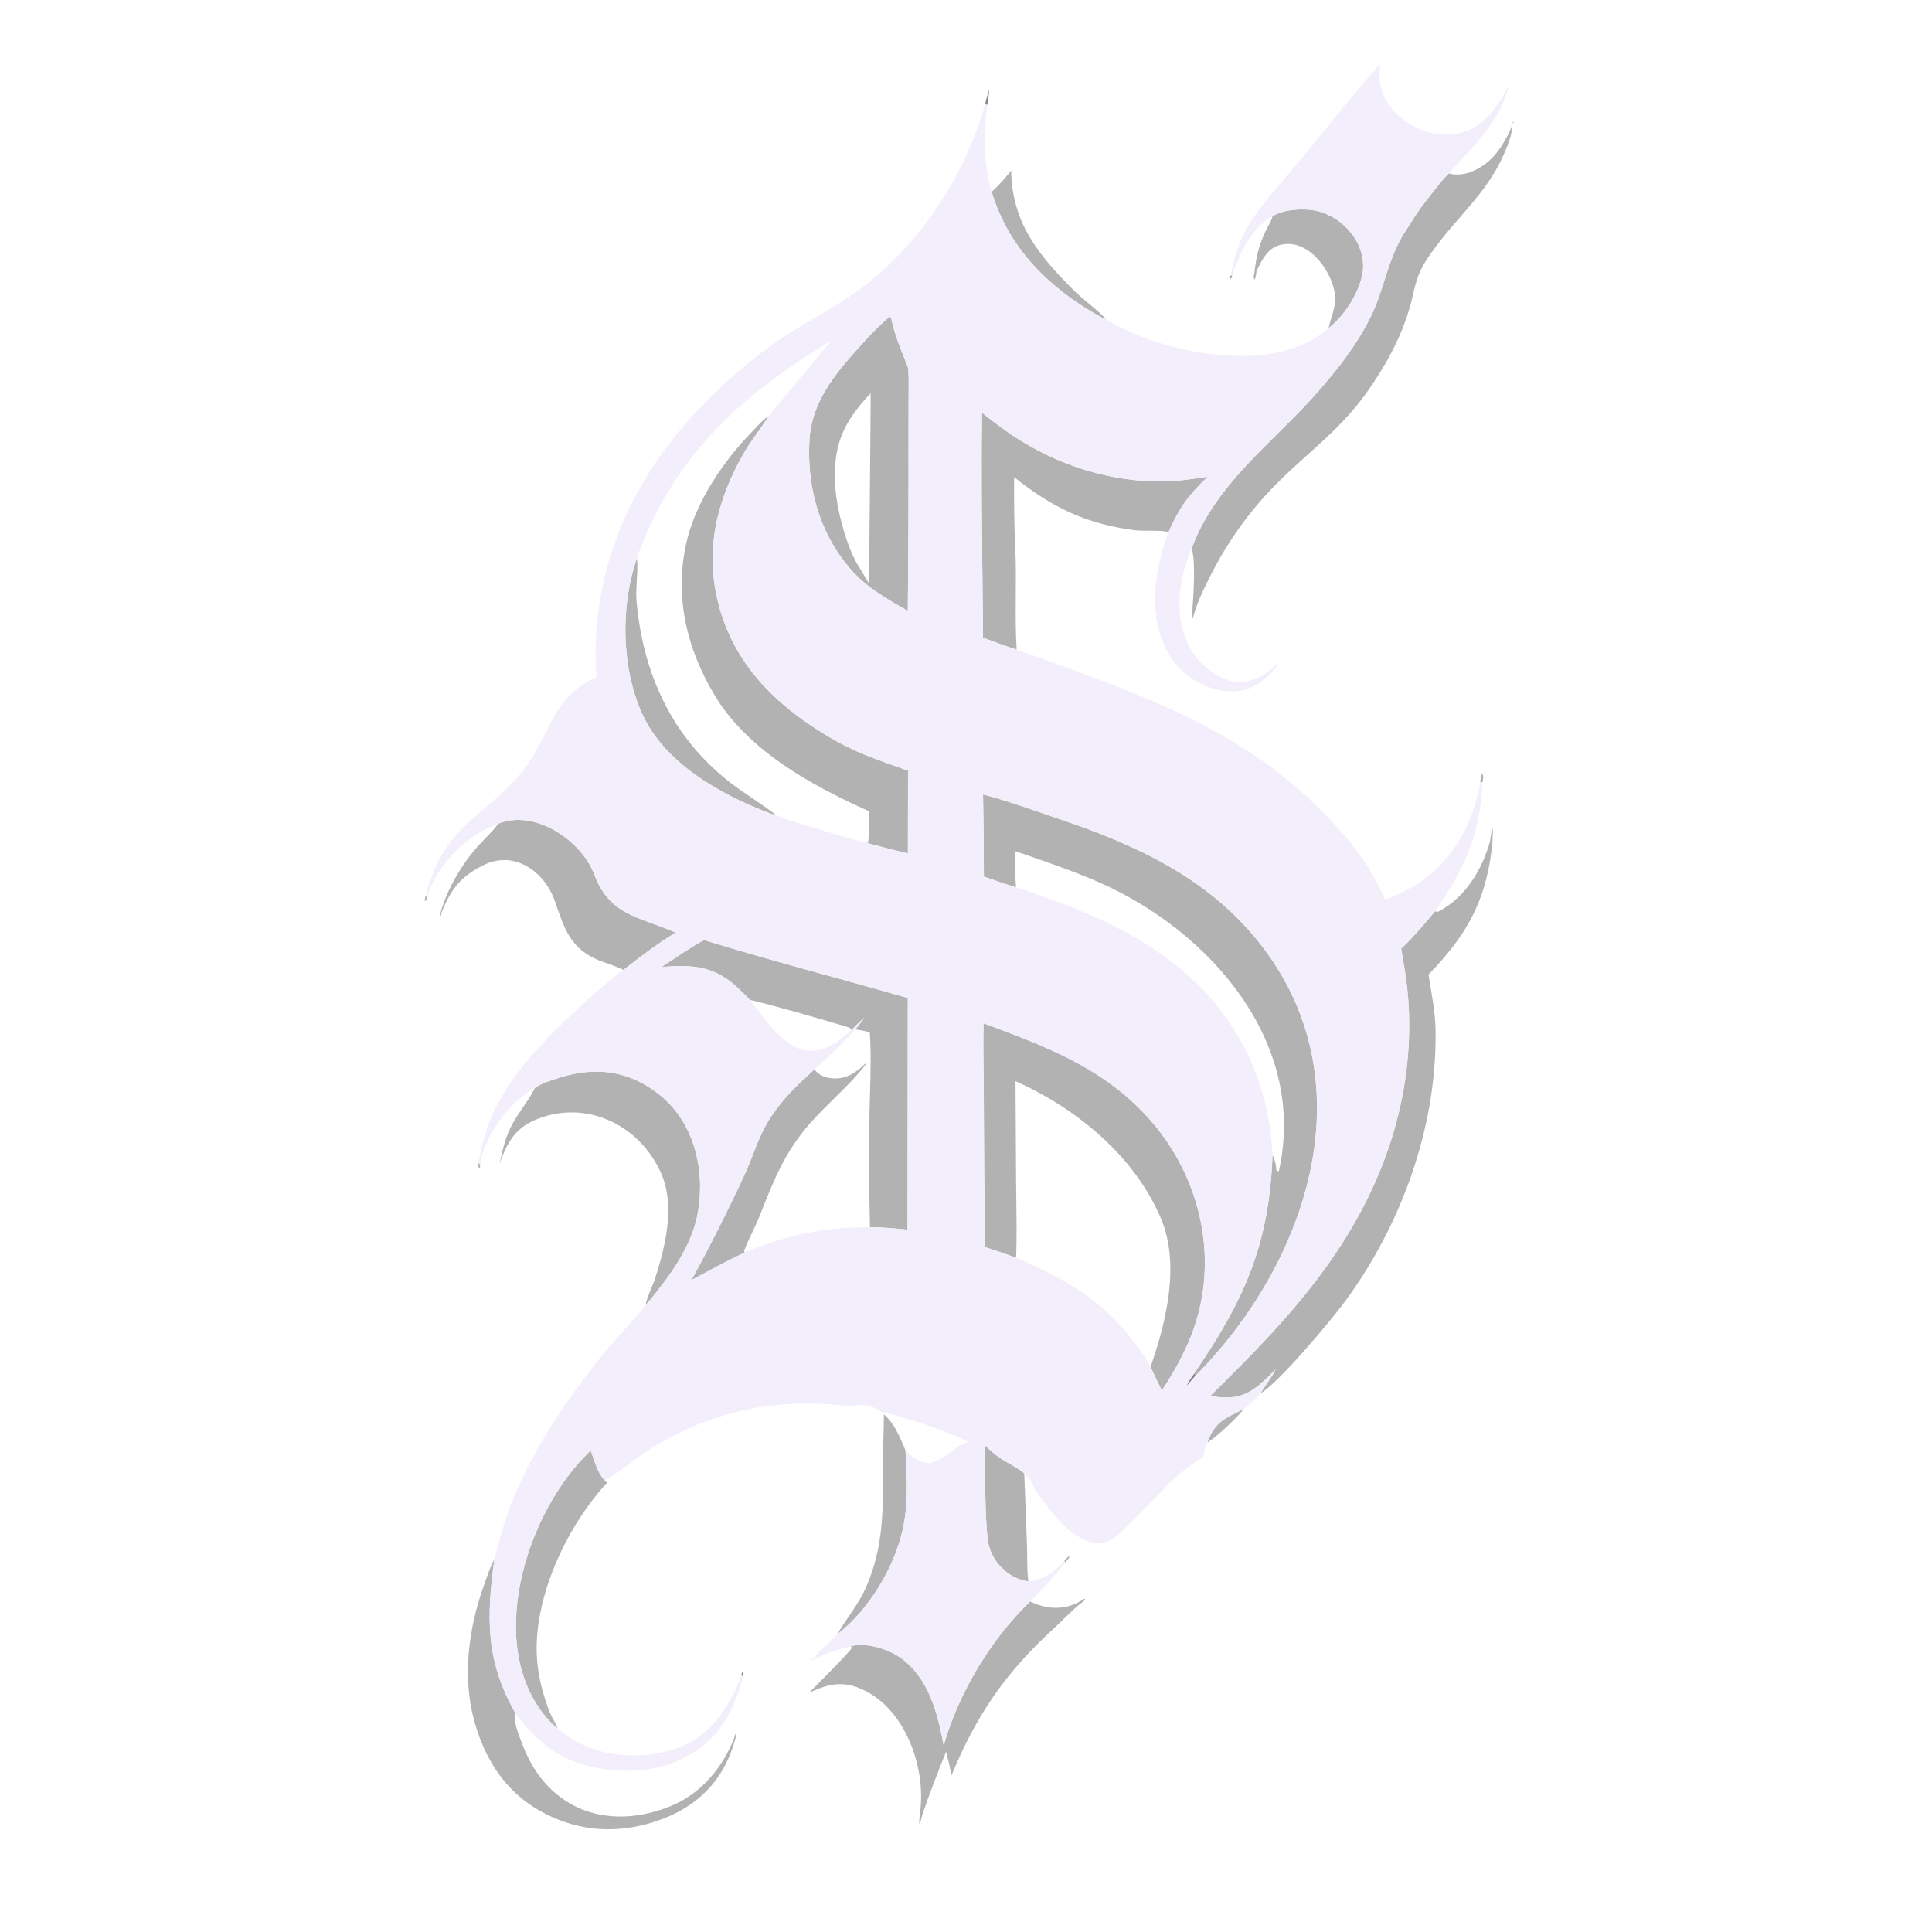
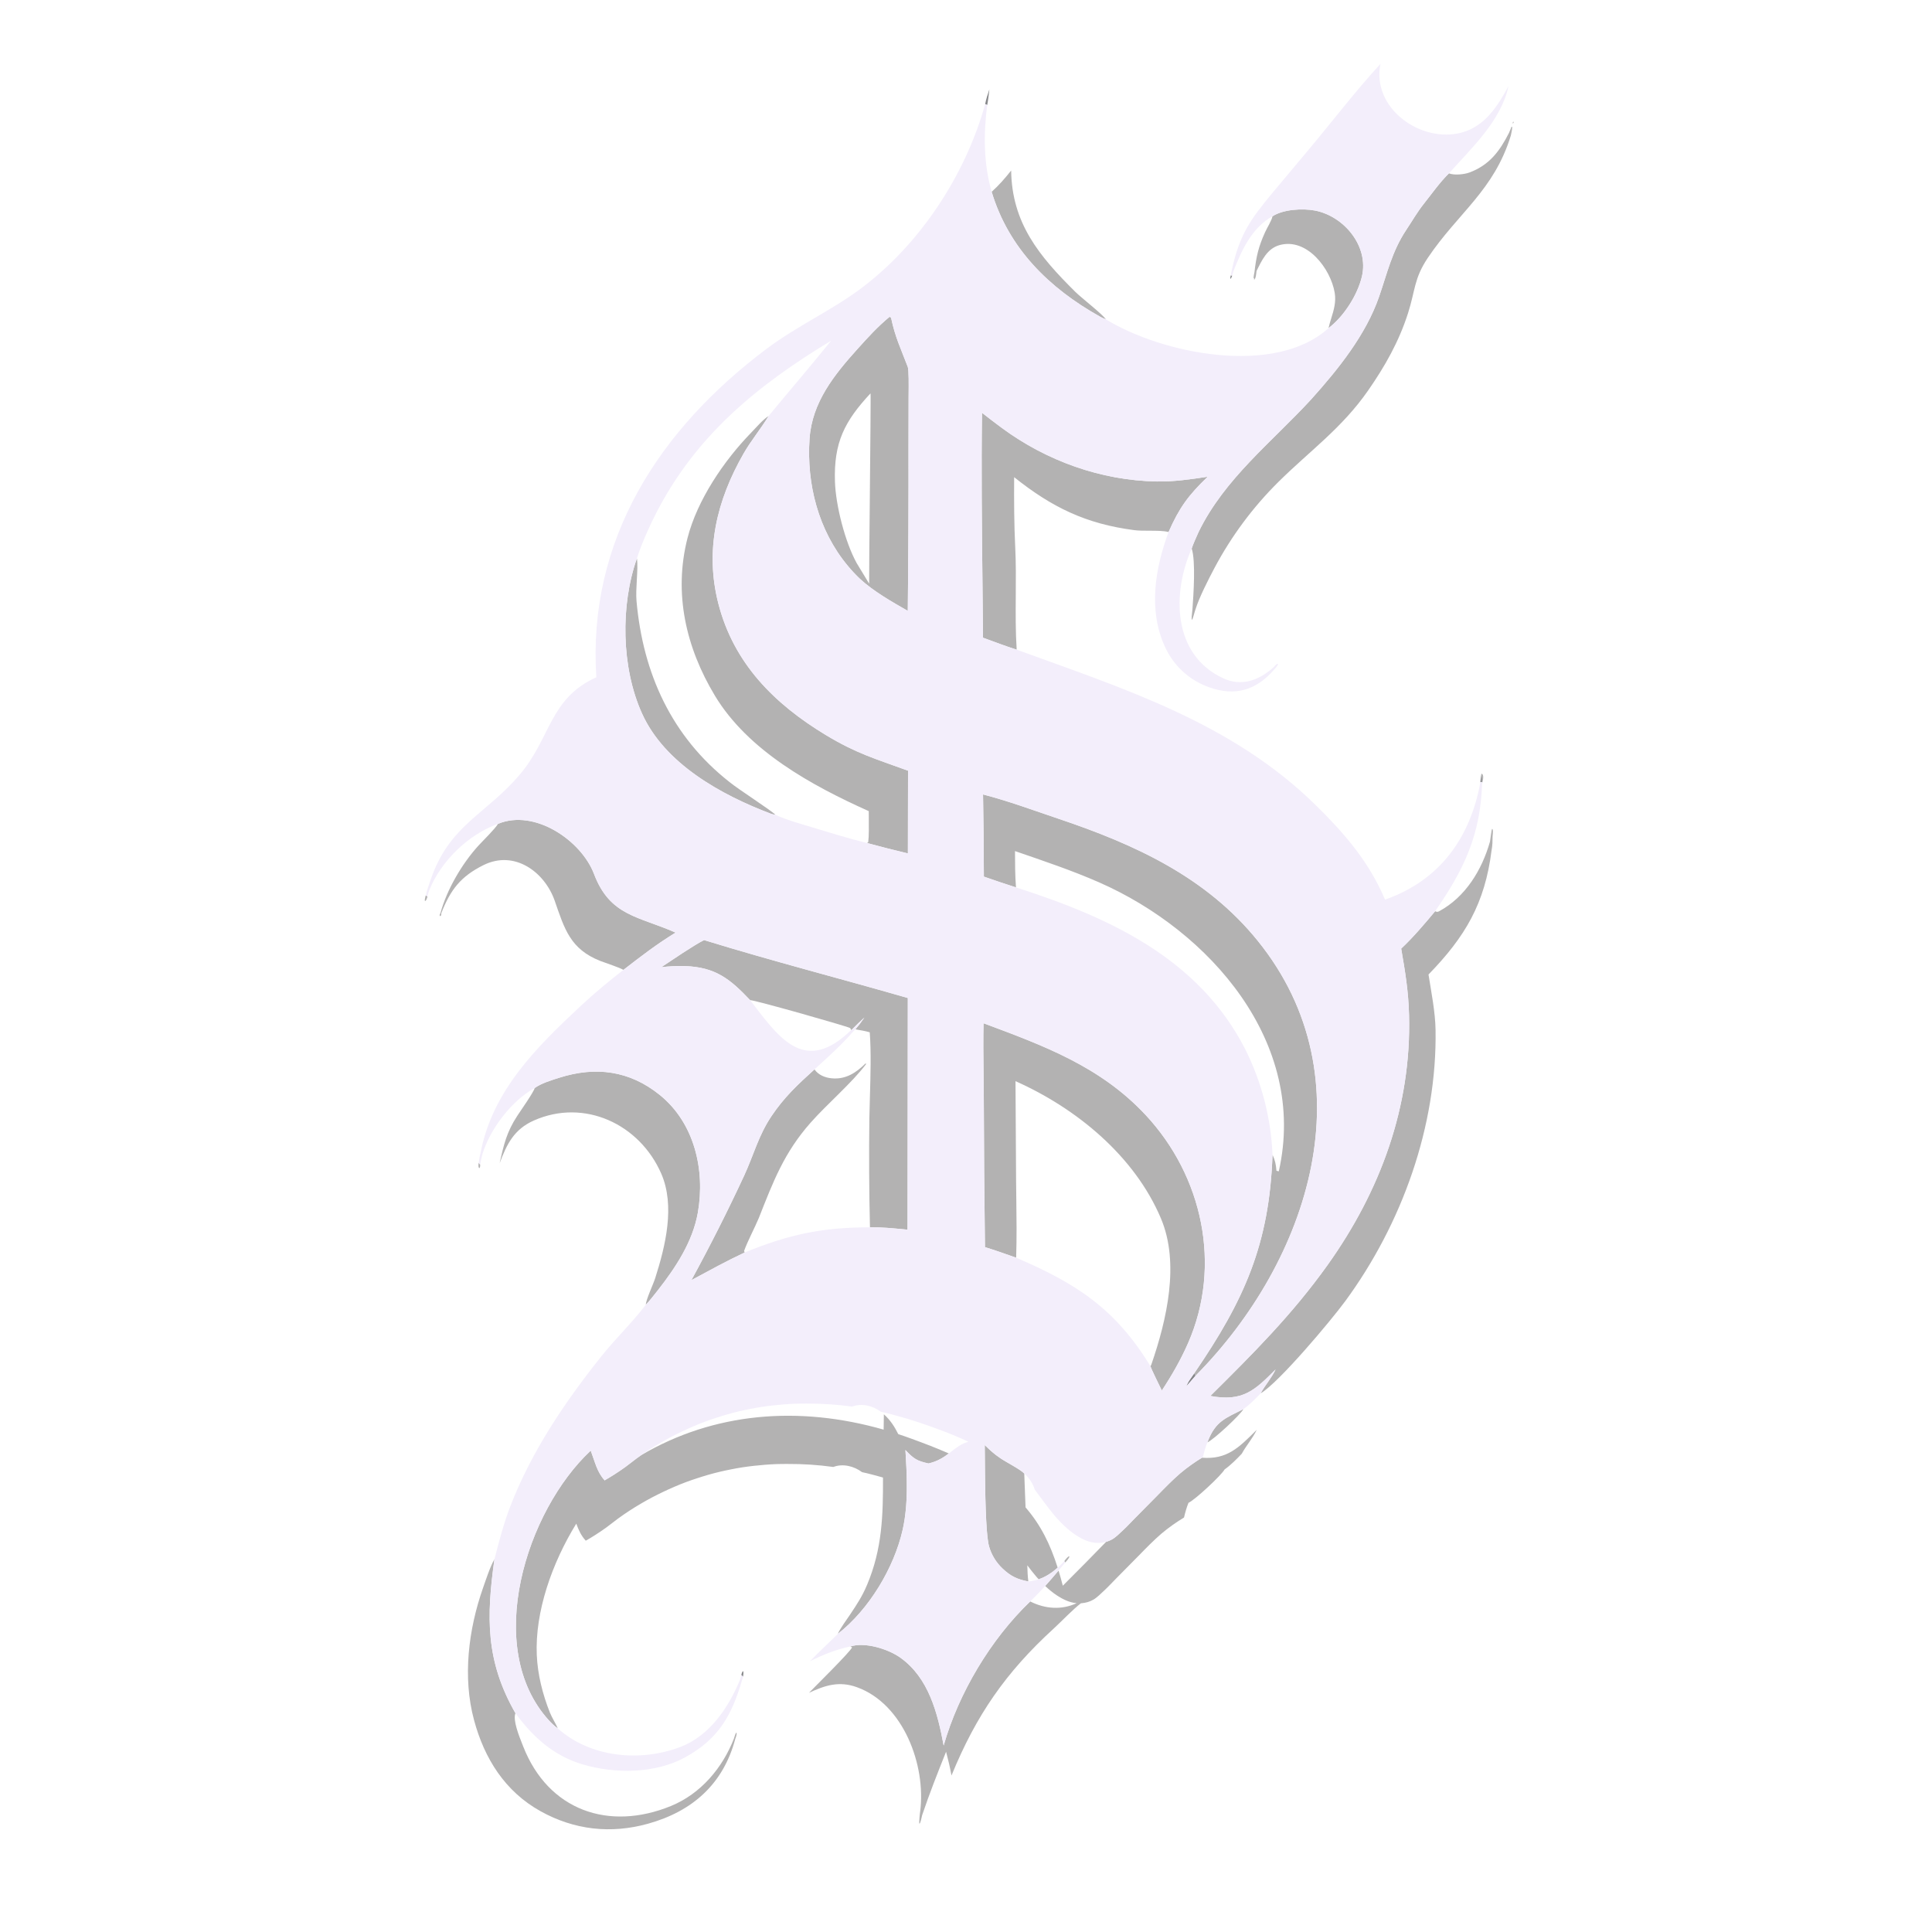
<svg xmlns="http://www.w3.org/2000/svg" viewBox="0 0 2048 2048">
  <g id="shadow" fill="#b3b2b2">
-     <path d="M1042.06 842.154C1069.14 849.144 1095.26 858.879 1121.88 867.833C1202.87 895.081 1278.54 929.479 1333.4 997.456C1451.04 1143.23 1388.32 1336.12 1267.26 1458.41L1265.89 1455.82C1319.09 1378.16 1345.67 1318.79 1348.91 1224.06C1351.71 1230.07 1352.58 1234.46 1353.09 1241.06C1353.92 1241.26 1354.74 1241.46 1355.57 1241.66C1386.42 1105.15 1282.45 986.893 1165.11 935.345C1136.11 922.604 1105.87 912.502 1075.94 902.183C1076.0 915.373 1075.98 927.513 1076.98 940.673C1065.58 937.027 1054.22 933.219 1042.93 929.252C1042.88 900.217 1042.59 871.184 1042.06 842.154ZM1042.6 1084.69C1106.45 1108.47 1166.44 1130.5 1214.37 1181.88C1274.89 1246.75 1295.42 1341.46 1259.44 1423.71C1251.77 1441.24 1242.19 1457.96 1231.58 1474.03C1229.28 1469.19 1220.85 1452.35 1219.53 1448.25C1219.89 1447.63 1220.32 1446.94 1220.54 1446.28C1236.77 1399.24 1250.76 1339.28 1230.69 1291.71C1202.71 1225.34 1140.97 1174.75 1076.47 1146.08L1077.09 1251.0C1077.15 1257.938 1077.238 1264.624 1077.325 1271.184C1077.597 1291.826 1077.853 1311.211 1077.17 1333.21C1066.28 1329.42 1055.12 1325.36 1044.1 1322.03C1043.39 1269.13 1042.98 1216.23 1042.85 1163.32C1042.821 1155.264 1042.717 1146.789 1042.611 1138.175C1042.389 1120.1 1042.16 1101.411 1042.6 1084.69ZM943.091 335.732 944.604 336.998C948.941 357.576 954.945 369.662 962.25 388.857C963.458 392.031 963.275 408.931 963.184 417.253C963.167 418.813 963.154 420.072 963.153 420.882L963.046 472.87C963.151 531.101 962.904 589.332 962.303 647.561C945.495 637.991 925.846 626.761 911.707 613.703C907.053 609.304 902.678 604.62 898.607 599.677C867.502 562.29 854.859 513.12 858.167 464.925C860.811 426.403 884.443 397.17 909.161 369.736C920.427 357.232 929.958 346.677 943.091 335.732ZM920.914 859.829C860.372 832.676 792.974 795.79 757.837 737.469C727.076 686.411 713.835 628.877 728.772 570.439C739.117 529.966 767.451 488.254 796.318 458.6C801.408 453.371 808.82 444.618 814.73 441.031C806.611 454.508 796.091 467.101 788.317 480.652C759.741 530.465 746.948 583.276 761.505 639.89C777.818 703.337 820.967 746.251 875.323 779.109C908.058 798.897 928.106 804.354 962.563 816.97L962.411 904.657C947.962 901.222 933.569 897.558 919.237 893.667L920.368 892.634C921.171 886.853 921.049 874.819 920.96 866.017V866.013C920.936 863.66 920.915 861.538 920.914 859.829ZM1579.43 892.169C1579.69 890.567 1581.19 879.182 1581.58 878.743C1583.036 878.231 1582.465 883.973 1582.273 885.906C1582.242 886.216 1582.221 886.428 1582.22 886.5C1582.14 891.668 1582.13 896.259 1581.13 901.344C1574.06 957.853 1553.14 993.023 1514.28 1033.02C1517.27 1052.07 1521.44 1072.64 1521.75 1091.77C1523.42 1193.87 1486.05 1297.51 1425.96 1379.36C1410.99 1399.75 1355.64 1465.7 1336.3 1477.04C1341.29 1467.92 1347.8 1460.96 1352.2 1451.64C1330.16 1473.81 1317.38 1486.19 1283.01 1479.77C1328.31 1434.9 1369.85 1393.37 1407.07 1341.27C1463.15 1262.77 1496.26 1173.18 1493.65 1075.88C1492.98 1050.68 1489.62 1030.41 1485.31 1005.57C1497.59 994.096 1510.56 978.914 1521.3 965.916L1521.393 965.957C1522.93 966.629 1523.685 966.959 1525.45 966.011C1553.47 950.936 1570.9 922.216 1579.43 892.169ZM1599.57 140.902C1600.29 138.999 1601.02 137.472 1601.79 135.634L1601.55 135.988C1601.8 135.282 1601.95 134.613 1602.69 134.201C1603.501 134.881 1602.429 139.659 1601.846 142.257C1601.703 142.894 1601.589 143.4 1601.54 143.682C1583.71 201.927 1545.79 225.436 1513.61 273.24C1498.78 295.266 1500.34 307.782 1492.48 332.244C1482.84 362.267 1468.18 388.139 1450.35 413.814C1422.47 453.953 1388.73 477.64 1355.14 510.882C1328.1 537.682 1305.28 568.411 1287.42 602.029C1281.02 614.097 1271.19 633.305 1267.26 645.998C1266.44 648.08 1264.51 656.204 1263.54 657.123C1262.823 656.142 1263.342 651.93 1263.727 648.802C1263.869 647.651 1263.992 646.647 1264.03 646.004C1265.1 631.507 1267.65 594.475 1263.25 581.507C1263.7 579.307 1269.35 566.4 1270.52 564.001C1298.02 507.401 1348.16 468.712 1389.86 423.377C1418.37 391.65 1447.8 355.166 1461.9 314.452C1470.54 289.479 1475.59 266.348 1490.68 243.717C1496.86 234.452 1502.49 224.563 1509.52 215.76C1518.01 205.115 1526.2 193.288 1535.94 183.764C1541.49 186.048 1552.39 184.861 1557.8 182.82C1579.02 174.816 1589.85 160.039 1599.57 140.902ZM746.335 996.515C818.852 1018.86 889.99 1037.06 962.325 1057.92L962.023 1303.5C960.681 1303.372 959.356 1303.245 958.045 1303.119L958.042 1303.118C945.804 1301.94 934.798 1300.88 922.196 1300.97C921.266 1262.32 921.057 1223.66 921.569 1185.0C921.694 1177.897 921.913 1170.38 922.138 1162.666C922.807 1139.723 923.528 1115.033 921.965 1094.28C916.715 1092.76 912.122 1092.07 906.767 1091.15C911.123 1085.96 912.331 1084.33 916.256 1078.65C911.645 1082.83 907.173 1087.15 902.849 1091.62L902.278 1091.89L901.258 1089.78C895.471 1087.14 800.063 1060.1 795.129 1060.17C774.037 1037.9 758.509 1025.11 725.741 1024.08C717.468 1023.86 709.191 1024.26 700.977 1025.27C712.161 1017.91 734.865 1002.31 746.335 996.515ZM1040.96 437.582C1047.91 443.043 1054.95 448.407 1062.06 453.673C1109.44 488.601 1167.09 509.315 1226.16 510.39C1244.41 510.722 1262.26 508.064 1280.23 505.348C1259.69 525.035 1250.0 538.355 1238.73 563.998C1233.742 562.613 1225.997 562.599 1218.321 562.586C1212.593 562.576 1206.904 562.566 1202.43 561.986C1151.2 555.349 1115.1 537.816 1075.04 505.816C1074.89 530.058 1074.96 555.642 1076.17 579.806C1077.011 596.61 1076.887 613.816 1076.764 631.021V631.185C1076.624 650.545 1076.484 669.897 1077.73 688.673C1065.66 684.8 1053.92 680.378 1042.03 675.996C1041.873 656.683 1041.664 637.204 1041.455 617.643L1041.455 617.63C1040.812 557.581 1040.16 496.756 1040.96 437.582ZM1092.07 1697.59C1110.03 1706.67 1129.9 1707.01 1147.2 1696.21C1148.06 1695.31 1148.1 1695.08 1149.15 1694.7C1151.855 1695.332 1147 1698.711 1145.997 1699.41C1145.921 1699.463 1145.867 1699.5 1145.84 1699.52C1137.51 1705.82 1125.21 1718.8 1116.93 1726.38C1066.11 1772.82 1034.66 1818.4 1008.62 1882.11C1006.92 1872.97 1005.27 1865.9 1002.88 1856.91C993.504 1880.43 985.749 1899.9 977.526 1924.13C977.139 1925.8 975.819 1932.67 974.682 1933.19L974.569 1933.14C974.054 1932.16 975.147 1921.37 975.46 1919.95C981.631 1871.13 957.717 1806.36 908.425 1788.53C889.439 1781.66 874.652 1786.52 857.533 1794.46C863.374 1788.46 902.314 1750.04 903.246 1746.22L901.273 1745.36C916.882 1740.29 941.504 1747.99 954.432 1757.2C984.513 1778.63 993.977 1816.09 1000.32 1850.34C1016.2 1794.73 1050.2 1737.67 1092.07 1697.59ZM566.739 1153.39C573.622 1148.33 585.027 1144.91 593.161 1142.34C631.55 1130.23 667.327 1134.84 699.293 1160.61C736.156 1190.33 747.689 1240.21 739.744 1285.54C734.279 1316.35 716.244 1343.64 697.241 1367.88C694.387 1371.49 687.577 1380.27 684.534 1383.12C685.097 1376.84 692.129 1362.26 694.56 1354.86C705.388 1320.77 715.877 1278.26 700.918 1244.02C678.013 1191.6 619.476 1164.07 565.936 1187.77C545.068 1197.0 537.196 1212.71 529.67 1232.99C534.019 1213.31 537.089 1200.04 548.262 1182.95C551.459 1178.06 566.251 1157.0 566.739 1153.39ZM527.945 873.296C566.801 857.15 616.271 891.042 629.699 926.454C646.695 971.279 676.9 971.153 716.14 988.603C695.677 1001.17 679.974 1013.33 660.865 1028.12C656.803 1025.6 641.744 1020.75 636.643 1018.76C604.351 1006.18 598.371 984.545 588.022 954.858C577.409 924.412 545.444 900.632 512.418 917.093C488.469 929.03 477.502 943.027 467.74 968.14C467.732 968.253 467.73 968.394 467.727 968.554C467.711 969.477 467.685 971.012 466.577 971.088C465.568 970.493 466.285 969.114 466.722 968.271C466.793 968.135 466.856 968.013 466.904 967.91C473.756 942.748 489.949 915.171 507.535 896.007C512.758 890.314 524.442 879.056 527.945 873.296ZM779.43 1843.24C766.73 1891.06 734.118 1920.06 687.019 1933.19C647.58 1944.19 608.802 1939.9 572.935 1919.93C535.349 1899.01 513.474 1864.18 502.512 1823.39C490.216 1778.0 496.601 1727.12 512.012 1683.3C515.186 1674.27 519.476 1660.96 524.119 1652.81C515.554 1714.06 514.685 1760.83 546.405 1816.08C543.422 1823.233 550.188 1840.198 553.661 1848.905C553.994 1849.741 554.298 1850.502 554.559 1851.17C581.161 1919.18 645.302 1941.41 711.248 1914.42C742.795 1901.51 765.859 1874.17 778.065 1842.81C780.996 1832.37 781.956 1837.18 779.43 1843.24ZM863.383 1133.6C867.473 1139.51 874.487 1142.34 881.476 1143.04C896.465 1144.52 907.527 1137.16 917.586 1127.22L918.091 1127.96C902.828 1148.21 876.767 1170.26 859.148 1190.23C831.164 1221.95 819.699 1252.31 804.44 1290.98C799.732 1302.24 792.84 1314.88 788.756 1326.04L789.367 1327.72C770.144 1336.69 751.584 1346.96 732.904 1357.01C752.808 1320.57 771.517 1283.49 789.001 1245.83C799.059 1223.99 803.952 1203.89 817.636 1183.39C831.124 1163.19 845.616 1149.68 863.383 1133.6ZM626.195 1537.72C630.715 1549.636 632.813 1560.416 640.946 1569.203C641.74 1570.062 642.592 1570.901 643.509 1571.72C601.432 1617.18 566.36 1691.29 569.006 1754.19C569.883 1775.03 575.217 1796.04 582.906 1815.4C585.001 1820.67 590.186 1828.98 591.207 1832.15C588.238 1830.16 584.31 1826.37 581.868 1823.68C511.598 1746.46 558.006 1601.24 626.195 1537.72ZM1348.87 229.285C1360.1 221.901 1380.73 220.692 1393.81 223.176C1424.67 229.036 1451.23 260.909 1443.71 293.009C1439.13 312.57 1424.6 335.449 1408.28 347.809C1409.077 344.257 1410.14 340.801 1411.2 337.356C1413.864 328.698 1416.504 320.116 1414.83 310.271C1410.51 284.8 1385.48 251.826 1356.49 259.783C1343.14 263.449 1337.52 276.099 1331.96 287.322C1331.77 288.757 1331.3 296.048 1329.37 296.446L1329.6 296.152L1328.88 295.644L1329.77 295.528L1328.81 294.499C1328.92 292.576 1329.37 290.455 1329.77 288.567C1331.69 271.939 1334.03 261.553 1341.09 246.041C1343.26 241.268 1348.12 233.622 1348.87 229.285ZM675.151 591.924C676.026 597.63 675.554 605.935 675.067 614.504C674.616 622.449 674.151 630.622 674.736 637.163C681.6 713.932 711.932 780.855 773.379 829.054C783.039 836.991 816.842 858.509 821.955 863.683C820.241 863.46 818.855 863.216 817.224 862.599C764.521 842.684 704.665 809.638 680.591 756.4C658.497 707.541 657.649 641.425 675.151 591.924ZM922.786 416.967C895.283 446.526 883.748 468.993 885.081 510.483C885.898 535.909 895.865 574.789 908.16 596.987L921.325 618.682C921.228 610.119 921.633 568.848 922.055 525.847L922.055 525.829C922.575 472.919 923.12 417.396 922.786 416.967ZM1043.86 1531.84C1050.29 1537.97 1053.31 1540.89 1060.46 1545.77C1066.95 1550.2 1080.96 1557.15 1085.75 1561.92L1088.65 1637.52C1088.769 1641.2 1088.805 1645.194 1088.842 1649.292C1088.927 1658.625 1089.016 1668.495 1090.1 1676.41C1078.77 1674.31 1071.33 1670.94 1062.67 1662.63C1055.98 1656.32 1051.1 1648.35 1048.53 1639.53C1044.543 1626.151 1044.174 1573.26 1043.974 1544.719C1043.938 1539.47 1043.907 1535.045 1043.86 1531.84ZM936.931 1499.21C948.635 1509.6 953.526 1522.98 959.793 1537.09C961.476 1564.87 963.009 1594.25 956.872 1621.54C947.779 1661.99 921.114 1706.24 888.243 1731.88C889.452 1727.89 898.302 1715.76 901.158 1711.47C908.59 1700.33 913.94 1692.27 919.115 1680.03C936.259 1639.465 936.133 1601.817 935.99 1559.415C935.984 1557.549 935.978 1555.675 935.973 1553.79C935.949 1544.363 936.199 1534.82 936.45 1525.242L936.45 1525.236C936.677 1516.569 936.905 1507.874 936.931 1499.21ZM1071.86 180.789C1072.71 236.633 1101.48 271.31 1139.77 309.271C1146.44 315.893 1168.91 333.181 1172.23 338.487C1169.69 337.585 1168.22 336.856 1165.87 335.542C1111.92 305.351 1069.21 263.215 1051.19 203.317C1059.03 196.314 1065.31 188.998 1071.86 180.789ZM1318.12 1493.67C1314.77 1499.87 1286.7 1525.99 1279.86 1529.03L1280.15 1528.3C1288.54 1506.32 1299.04 1503.44 1318.12 1493.67ZM1128.19 1654.91C1128.255 1654.824 1128.331 1654.72 1128.419 1654.602C1129.472 1653.179 1132.061 1649.683 1133.5 1649.72C1134.203 1650.92 1130.19 1655.217 1129.226 1656.25L1129.16 1656.32ZM1570.39 820.157C1573.68 820.83 1571.79 828.003 1571.12 830.357L1571.0 828.98C1570.93 825.353 1570.9 823.721 1570.39 820.157ZM451.388 949.073 453.158 950.405C452.749 951.714 452.056 954.55 450.624 955.153C450.575 955.11 450.513 955.079 450.478 955.024C450.139 954.491 450.356 953.372 450.487 952.698C450.505 952.604 450.522 952.518 450.535 952.444C450.594 952.115 450.669 951.789 450.73 951.46C450.9 950.537 451.025 949.952 451.388 949.073ZM509.022 1234.62C509.145 1240.33 506.283 1238.91 507.444 1232.63ZM1603.82 129.28C1604.026 129.233 1604.148 129.199 1604.227 129.177C1604.306 129.155 1604.343 129.145 1604.379 129.146C1604.426 129.147 1604.473 129.166 1604.61 129.203C1604.614 129.237 1604.618 129.265 1604.622 129.29C1604.632 129.359 1604.637 129.398 1604.633 129.436C1604.621 129.541 1604.535 129.637 1604.26 130.336C1603.59 130.842 1603.84 130.722 1603.46 130.846C1603.46 130.606 1603.73 129.561 1603.82 129.28Z" />
+     <path d="M1042.06 842.154C1069.14 849.144 1095.26 858.879 1121.88 867.833C1202.87 895.081 1278.54 929.479 1333.4 997.456C1451.04 1143.23 1388.32 1336.12 1267.26 1458.41L1265.89 1455.82C1319.09 1378.16 1345.67 1318.79 1348.91 1224.06C1351.71 1230.07 1352.58 1234.46 1353.09 1241.06C1353.92 1241.26 1354.74 1241.46 1355.57 1241.66C1386.42 1105.15 1282.45 986.893 1165.11 935.345C1136.11 922.604 1105.87 912.502 1075.94 902.183C1076.0 915.373 1075.98 927.513 1076.98 940.673C1065.58 937.027 1054.22 933.219 1042.93 929.252C1042.88 900.217 1042.59 871.184 1042.06 842.154ZM626.195 1537.72C630.715 1549.636 632.813 1560.416 640.946 1569.203L641.051 1569.317C641.294 1569.12 641.538 1568.924 641.781 1568.729C644.854 1566.973 647.927 1565.1 651.0 1563.143C655.0 1560.595 659.0 1557.881 663.0 1555.0C667.0 1552.119 671.0 1548.762 675.0 1545.857C676.531 1544.745 678.063 1543.654 679.595 1542.583C756.807 1497.166 846.602 1489.715 936.695 1515.472C936.82 1510.048 936.915 1504.623 936.931 1499.21C943.828 1505.333 948.359 1512.494 952.201 1520.231C956.933 1521.783 961.664 1523.427 966.392 1525.16C980.003 1530.146 993.109 1535.114 1005.808 1540.747C1000.137 1545.001 993.694 1549.162 984.261 1551.34C972.265 1548.71 968.491 1546.43 959.793 1537.09C960.529 1549.244 961.237 1561.704 961.286 1574.161L961.286 1574.277C961.344 1590.255 960.316 1606.227 956.872 1621.54C947.779 1661.99 921.114 1706.24 888.243 1731.88C889.452 1727.89 898.302 1715.76 901.158 1711.47C908.59 1700.33 913.94 1692.27 919.115 1680.03C935.333 1641.656 936.096 1605.893 936.011 1566.247C934.34 1565.776 932.67 1565.314 931.0 1564.857C927.0 1563.762 923.0 1562.667 919.0 1561.714C917.268 1561.302 915.536 1560.916 913.804 1560.546C905.174 1554.029 893.292 1551.231 883.358 1555.049L883.0 1555.0Q877.0 1554.179 871.0 1553.571C867.0 1553.167 863.0 1552.833 859.0 1552.571C855.0 1552.31 851.0 1552.119 847.0 1552.0C843.0 1551.881 839.0 1551.857 835.0 1551.857C831.0 1551.857 827.0 1551.857 823.0 1552.0C819.0 1552.143 815.0 1552.405 811.0 1552.714Q805.0 1553.179 799.0 1553.857C795.0 1554.31 791.0 1554.81 787.0 1555.429C783.0 1556.048 779.0 1556.786 775.0 1557.571C771.0 1558.357 767.0 1559.19 763.0 1560.143C759.0 1561.095 755.0 1562.143 751.0 1563.286C747.0 1564.429 743.0 1565.69 739.0 1567.0C735.0 1568.31 731.0 1569.643 727.0 1571.143C723.0 1572.643 719.0 1574.286 715.0 1576.0C711.0 1577.714 707.0 1579.524 703.0 1581.429C699.0 1583.333 695.0 1585.31 691.0 1587.429C687.0 1589.548 683.0 1591.786 679.0 1594.143C675.0 1596.5 671.0 1598.952 667.0 1601.571C663.0 1604.19 659.0 1606.952 655.0 1609.857C651.0 1612.762 647.0 1616.119 643.0 1619.0C639.0 1621.881 635.0 1624.595 631.0 1627.143C627.649 1629.277 624.297 1631.312 620.946 1633.203C615.991 1627.849 613.276 1621.755 610.888 1615.115C584.933 1657.271 567.091 1708.667 569.006 1754.19C569.883 1775.03 575.217 1796.04 582.906 1815.4C585.001 1820.67 590.186 1828.98 591.207 1832.15C588.238 1830.16 584.31 1826.37 581.868 1823.68C511.598 1746.46 558.006 1601.24 626.195 1537.72ZM1042.6 1084.69C1106.45 1108.47 1166.44 1130.5 1214.37 1181.88C1274.89 1246.75 1295.42 1341.46 1259.44 1423.71C1251.77 1441.24 1242.19 1457.96 1231.58 1474.03C1229.28 1469.19 1220.85 1452.35 1219.53 1448.25C1219.89 1447.63 1220.32 1446.94 1220.54 1446.28C1236.77 1399.24 1250.76 1339.28 1230.69 1291.71C1202.71 1225.34 1140.97 1174.75 1076.47 1146.08L1077.09 1251.0C1077.15 1257.938 1077.238 1264.624 1077.325 1271.184C1077.597 1291.826 1077.853 1311.211 1077.17 1333.21C1066.28 1329.42 1055.12 1325.36 1044.1 1322.03C1043.39 1269.13 1042.98 1216.23 1042.85 1163.32C1042.821 1155.264 1042.717 1146.789 1042.611 1138.175C1042.389 1120.1 1042.16 1101.411 1042.6 1084.69ZM943.091 335.732 944.604 336.998C948.941 357.576 954.945 369.662 962.25 388.857C963.458 392.031 963.275 408.931 963.184 417.253C963.167 418.813 963.154 420.072 963.153 420.882L963.046 472.87C963.151 531.101 962.904 589.332 962.303 647.561C945.495 637.991 925.846 626.761 911.707 613.703C907.053 609.304 902.678 604.62 898.607 599.677C867.502 562.29 854.859 513.12 858.167 464.925C860.811 426.403 884.443 397.17 909.161 369.736C920.427 357.232 929.958 346.677 943.091 335.732ZM920.914 859.829C860.372 832.676 792.974 795.79 757.837 737.469C727.076 686.411 713.835 628.877 728.772 570.439C739.117 529.966 767.451 488.254 796.318 458.6C801.408 453.371 808.82 444.618 814.73 441.031C806.611 454.508 796.091 467.101 788.317 480.652C759.741 530.465 746.948 583.276 761.505 639.89C777.818 703.337 820.967 746.251 875.323 779.109C908.058 798.897 928.106 804.354 962.563 816.97L962.411 904.657C947.962 901.222 933.569 897.558 919.237 893.667L920.368 892.634C921.171 886.853 921.049 874.819 920.96 866.017V866.013C920.936 863.66 920.915 861.538 920.914 859.829ZM1092.07 1697.59C1107.998 1705.643 1125.428 1706.821 1141.235 1699.452C1139.157 1699.257 1137.078 1698.855 1135.0 1698.286C1131.0 1697.19 1127.0 1695.238 1123.0 1692.857C1119.0 1690.476 1115.0 1687.5 1111.0 1684.0C1109.979 1683.107 1108.959 1682.175 1107.938 1681.207C1112.738 1675.926 1117.259 1670.642 1122.113 1664.827C1123.689 1669.985 1125.18 1675.338 1126.62 1680.91C1142.008 1665.681 1157.266 1650.086 1172.528 1634.411C1174.685 1633.818 1176.843 1632.96 1179.0 1631.714C1183.0 1629.405 1187.0 1625.286 1191.0 1621.571C1195.0 1617.857 1199.0 1613.476 1203.0 1609.429L1215.0 1597.286L1227.0 1585.143C1231.0 1581.095 1235.0 1576.881 1239.0 1573.0C1243.0 1569.119 1247.0 1565.262 1251.0 1561.857C1255.0 1558.452 1259.0 1555.429 1263.0 1552.571C1266.703 1549.926 1270.407 1547.526 1274.111 1545.257C1300.458 1547.197 1312.708 1535.247 1332.2 1515.64C1327.8 1524.96 1321.29 1531.92 1316.3 1541.04C1311.1 1546.55 1304.38 1553.31 1298.12 1557.67C1294.77 1563.87 1266.7 1589.99 1259.86 1593.03C1257.986 1597.521 1256.477 1602.889 1255.086 1608.662L1255.0 1608.714C1251.0 1611.143 1247.0 1613.714 1243.0 1616.571C1239.0 1619.429 1235.0 1622.452 1231.0 1625.857C1227.0 1629.262 1223.0 1633.119 1219.0 1637.0C1215.0 1640.881 1211.0 1645.095 1207.0 1649.143L1195.0 1661.286L1183.0 1673.429C1179.0 1677.476 1175.0 1681.857 1171.0 1685.571C1167.0 1689.286 1163.0 1693.405 1159.0 1695.714C1155.0 1698.024 1151.0 1699.0 1147.0 1699.429C1146.61 1699.47 1146.219 1699.504 1145.829 1699.528C1137.499 1705.832 1125.206 1718.803 1116.93 1726.38C1066.11 1772.82 1034.66 1818.4 1008.62 1882.11C1006.92 1872.97 1005.27 1865.9 1002.88 1856.91C993.504 1880.43 985.749 1899.9 977.526 1924.13C977.139 1925.8 975.819 1932.67 974.682 1933.19L974.569 1933.14C974.054 1932.16 975.147 1921.37 975.46 1919.95C981.631 1871.13 957.717 1806.36 908.425 1788.53C889.439 1781.66 874.652 1786.52 857.533 1794.46C863.374 1788.46 902.314 1750.04 903.246 1746.22L901.273 1745.36C916.882 1740.29 941.504 1747.99 954.432 1757.2C984.513 1778.63 993.977 1816.09 1000.32 1850.34C1016.2 1794.73 1050.2 1737.67 1092.07 1697.59ZM1579.43 892.169C1579.69 890.567 1581.19 879.182 1581.58 878.743C1583.036 878.231 1582.465 883.973 1582.273 885.906C1582.242 886.216 1582.221 886.428 1582.22 886.5C1582.14 891.668 1582.13 896.259 1581.13 901.344C1574.06 957.853 1553.14 993.023 1514.28 1033.02C1517.27 1052.07 1521.44 1072.64 1521.75 1091.77C1523.42 1193.87 1486.05 1297.51 1425.96 1379.36C1410.99 1399.75 1355.64 1465.7 1336.3 1477.04C1341.29 1467.92 1347.8 1460.96 1352.2 1451.64C1330.16 1473.81 1317.38 1486.19 1283.01 1479.77C1328.31 1434.9 1369.85 1393.37 1407.07 1341.27C1463.15 1262.77 1496.26 1173.18 1493.65 1075.88C1492.98 1050.68 1489.62 1030.41 1485.31 1005.57C1497.59 994.096 1510.56 978.914 1521.3 965.916L1521.393 965.957C1522.93 966.629 1523.685 966.959 1525.45 966.011C1553.47 950.936 1570.9 922.216 1579.43 892.169ZM1599.57 140.902C1600.29 138.999 1601.02 137.472 1601.79 135.634L1601.55 135.988C1601.8 135.282 1601.95 134.613 1602.69 134.201C1603.501 134.881 1602.429 139.659 1601.846 142.257C1601.703 142.894 1601.589 143.4 1601.54 143.682C1583.71 201.927 1545.79 225.436 1513.61 273.24C1498.78 295.266 1500.34 307.782 1492.48 332.244C1482.84 362.267 1468.18 388.139 1450.35 413.814C1422.47 453.953 1388.73 477.64 1355.14 510.882C1328.1 537.682 1305.28 568.411 1287.42 602.029C1281.02 614.097 1271.19 633.305 1267.26 645.998C1266.44 648.08 1264.51 656.204 1263.54 657.123C1262.823 656.142 1263.342 651.93 1263.727 648.802C1263.869 647.651 1263.992 646.647 1264.03 646.004C1265.1 631.507 1267.65 594.475 1263.25 581.507C1263.7 579.307 1269.35 566.4 1270.52 564.001C1298.02 507.401 1348.16 468.712 1389.86 423.377C1418.37 391.65 1447.8 355.166 1461.9 314.452C1470.54 289.479 1475.59 266.348 1490.68 243.717C1496.86 234.452 1502.49 224.563 1509.52 215.76C1518.01 205.115 1526.2 193.288 1535.94 183.764C1541.49 186.048 1552.39 184.861 1557.8 182.82C1579.02 174.816 1589.85 160.039 1599.57 140.902ZM746.335 996.515C818.852 1018.86 889.99 1037.06 962.325 1057.92L962.023 1303.5C960.681 1303.372 959.356 1303.245 958.045 1303.119L958.042 1303.118C945.804 1301.94 934.798 1300.88 922.196 1300.97C921.266 1262.32 921.057 1223.66 921.569 1185.0C921.694 1177.897 921.913 1170.38 922.138 1162.666C922.807 1139.723 923.528 1115.033 921.965 1094.28C916.715 1092.76 912.122 1092.07 906.767 1091.15C911.123 1085.96 912.331 1084.33 916.256 1078.65C911.645 1082.83 907.173 1087.15 902.849 1091.62L902.278 1091.89L901.258 1089.78C895.471 1087.14 800.063 1060.1 795.129 1060.17C774.037 1037.9 758.509 1025.11 725.741 1024.08C717.468 1023.86 709.191 1024.26 700.977 1025.27C712.161 1017.91 734.865 1002.31 746.335 996.515ZM1040.96 437.582C1047.91 443.043 1054.95 448.407 1062.06 453.673C1109.44 488.601 1167.09 509.315 1226.16 510.39C1244.41 510.722 1262.26 508.064 1280.23 505.348C1259.69 525.035 1250.0 538.355 1238.73 563.998C1233.742 562.613 1225.997 562.599 1218.321 562.586C1212.593 562.576 1206.904 562.566 1202.43 561.986C1151.2 555.349 1115.1 537.816 1075.04 505.816C1074.89 530.058 1074.96 555.642 1076.17 579.806C1077.011 596.61 1076.887 613.816 1076.764 631.021V631.187C1076.624 650.547 1076.484 669.898 1077.73 688.673C1065.66 684.8 1053.92 680.378 1042.03 675.996C1041.873 656.683 1041.664 637.204 1041.455 617.643L1041.455 617.63C1040.812 557.581 1040.16 496.756 1040.96 437.582ZM566.739 1153.39C573.622 1148.33 585.027 1144.91 593.161 1142.34C631.55 1130.23 667.327 1134.84 699.293 1160.61C736.156 1190.33 747.689 1240.21 739.744 1285.54C734.279 1316.35 716.244 1343.64 697.241 1367.88C694.387 1371.49 687.577 1380.27 684.534 1383.12C685.097 1376.84 692.129 1362.26 694.56 1354.86C705.388 1320.77 715.877 1278.26 700.918 1244.02C678.013 1191.6 619.476 1164.07 565.936 1187.77C545.068 1197.0 537.196 1212.71 529.67 1232.99C534.019 1213.31 537.089 1200.04 548.262 1182.95C551.459 1178.06 566.251 1157.0 566.739 1153.39ZM527.945 873.296C566.801 857.15 616.271 891.042 629.699 926.454C646.695 971.279 676.9 971.153 716.14 988.603C695.677 1001.17 679.974 1013.33 660.865 1028.12C656.803 1025.6 641.744 1020.75 636.643 1018.76C604.351 1006.18 598.371 984.545 588.022 954.858C577.409 924.412 545.444 900.632 512.418 917.093C488.469 929.03 477.502 943.027 467.74 968.14C467.732 968.253 467.73 968.394 467.727 968.554C467.711 969.477 467.685 971.012 466.577 971.088C465.568 970.493 466.285 969.114 466.722 968.271C466.793 968.135 466.856 968.013 466.904 967.91C473.756 942.748 489.949 915.171 507.535 896.007C512.758 890.314 524.442 879.056 527.945 873.296ZM779.43 1843.24C766.73 1891.06 734.118 1920.06 687.019 1933.19C647.58 1944.19 608.802 1939.9 572.935 1919.93C535.349 1899.01 513.474 1864.18 502.512 1823.39C490.216 1778.0 496.601 1727.12 512.012 1683.3C515.186 1674.27 519.476 1660.96 524.119 1652.81C515.554 1714.06 514.685 1760.83 546.405 1816.08C543.422 1823.233 550.188 1840.198 553.661 1848.905C553.994 1849.741 554.298 1850.502 554.559 1851.17C581.161 1919.18 645.302 1941.41 711.248 1914.42C742.795 1901.51 765.859 1874.17 778.065 1842.81C780.996 1832.37 781.956 1837.18 779.43 1843.24ZM863.383 1133.6C867.473 1139.51 874.487 1142.34 881.476 1143.04C896.465 1144.52 907.527 1137.16 917.586 1127.22L918.091 1127.96C902.828 1148.21 876.767 1170.26 859.148 1190.23C831.164 1221.95 819.699 1252.31 804.44 1290.98C799.732 1302.24 792.84 1314.88 788.756 1326.04L789.367 1327.72C770.144 1336.69 751.584 1346.96 732.904 1357.01C752.808 1320.57 771.517 1283.49 789.001 1245.83C799.059 1223.99 803.952 1203.89 817.636 1183.39C831.124 1163.19 845.616 1149.68 863.383 1133.6ZM1043.86 1531.84C1050.29 1537.97 1053.31 1540.89 1060.46 1545.77C1066.95 1550.2 1080.96 1557.15 1085.75 1561.92L1087.13 1597.895C1103.173 1616.464 1113.26 1636.827 1121.17 1661.793C1115.139 1667.18 1108.628 1671.536 1101.011 1674.105C1100.341 1673.369 1099.671 1672.62 1099.0 1671.857C1095.659 1668.059 1092.318 1663.663 1088.978 1659.293C1089.115 1665.367 1089.4 1671.297 1090.1 1676.41C1078.77 1674.31 1071.33 1670.94 1062.67 1662.63C1055.98 1656.32 1051.1 1648.35 1048.53 1639.53C1047.103 1634.741 1046.139 1624.89 1045.481 1612.906C1044.645 1597.685 1044.302 1579.024 1044.127 1562.92C1044.121 1562.337 1044.115 1561.757 1044.109 1561.181C1044.047 1555.194 1044.008 1549.6 1043.974 1544.719C1043.938 1539.47 1043.907 1535.045 1043.86 1531.84ZM1348.87 229.285C1360.1 221.901 1380.73 220.692 1393.81 223.176C1424.67 229.036 1451.23 260.909 1443.71 293.009C1439.13 312.57 1424.6 335.449 1408.28 347.809C1409.077 344.257 1410.14 340.801 1411.2 337.356C1413.864 328.698 1416.504 320.116 1414.83 310.271C1410.51 284.8 1385.48 251.826 1356.49 259.783C1343.14 263.449 1337.52 276.099 1331.96 287.322C1331.77 288.757 1331.3 296.048 1329.37 296.446L1329.6 296.152L1328.88 295.644L1329.77 295.528L1328.81 294.499C1328.92 292.576 1329.37 290.455 1329.77 288.567C1331.69 271.939 1334.03 261.553 1341.09 246.041C1343.26 241.268 1348.12 233.622 1348.87 229.285ZM675.151 591.924C676.026 597.63 675.554 605.935 675.067 614.504C674.616 622.449 674.151 630.622 674.736 637.163C681.6 713.932 711.932 780.855 773.379 829.054C783.039 836.991 816.842 858.509 821.955 863.683C820.241 863.46 818.855 863.216 817.224 862.599C764.521 842.684 704.665 809.638 680.591 756.4C658.497 707.541 657.649 641.425 675.151 591.924ZM922.786 416.967C895.283 446.526 883.748 468.993 885.081 510.483C885.898 535.909 895.865 574.789 908.16 596.987L921.325 618.682C921.228 610.119 921.633 568.848 922.055 525.847L922.055 525.829C922.575 472.919 923.12 417.396 922.786 416.967ZM1071.86 180.789C1072.71 236.633 1101.48 271.31 1139.77 309.271C1146.44 315.893 1168.91 333.181 1172.23 338.487C1169.69 337.585 1168.22 336.856 1165.87 335.542C1111.92 305.351 1069.21 263.215 1051.19 203.317C1059.03 196.314 1065.31 188.998 1071.86 180.789ZM1318.12 1493.67C1314.77 1499.87 1286.7 1525.99 1279.86 1529.03L1280.15 1528.3C1288.54 1506.32 1299.04 1503.44 1318.12 1493.67ZM1128.19 1654.91C1128.255 1654.824 1128.331 1654.72 1128.419 1654.602C1129.472 1653.179 1132.061 1649.683 1133.5 1649.72C1134.203 1650.92 1130.19 1655.217 1129.226 1656.25L1129.16 1656.32ZM1570.39 820.157C1573.68 820.83 1571.79 828.003 1571.12 830.357L1571.0 828.98C1570.93 825.353 1570.9 823.721 1570.39 820.157ZM451.388 949.073 453.158 950.405C452.749 951.714 452.056 954.55 450.624 955.153C450.575 955.11 450.513 955.079 450.478 955.024C450.139 954.491 450.356 953.372 450.487 952.698C450.505 952.604 450.522 952.518 450.535 952.444C450.594 952.115 450.669 951.789 450.73 951.46C450.9 950.537 451.025 949.952 451.388 949.073ZM509.022 1234.62C509.145 1240.33 506.283 1238.91 507.444 1232.63ZM1603.82 129.28C1604.026 129.233 1604.148 129.199 1604.227 129.177C1604.306 129.155 1604.343 129.145 1604.379 129.146C1604.426 129.147 1604.473 129.166 1604.61 129.203C1604.614 129.237 1604.618 129.265 1604.622 129.29C1604.632 129.359 1604.637 129.398 1604.633 129.436C1604.621 129.541 1604.535 129.637 1604.26 130.336C1603.59 130.842 1603.84 130.722 1603.46 130.846C1603.46 130.606 1603.73 129.561 1603.82 129.28Z" />
  </g>
  <g id="shading" fill="#86878a">
    <path d="M1265.89 1455.82 1267.26 1458.41C1263.99 1462.31 1260.77 1465.94 1257.39 1469.75C1258.55 1467.18 1259.42 1465.07 1261.06 1462.75ZM1044.32 110.318C1045.46 104.302 1046.98 100.402 1048.81 94.657C1048.16 99.804 1047.48 106.254 1046.49 111.322ZM1570.39 820.157C1570.9 823.721 1570.93 825.353 1571.0 828.98L1569.28 829.138C1569.38 826.121 1570.04 823.267 1570.39 820.157ZM785.767 1775.51C786.017 1774.75 786.76 1771.93 787.523 1771.45C788.491 1771.976 787.889 1775.605 787.66 1776.989C787.636 1777.132 787.617 1777.251 787.603 1777.34ZM1306.17 292.174C1305.82 292.938 1305.17 295.012 1304.49 295.535L1304.34 295.491C1303.937 294.752 1304.345 293.233 1304.587 292.335C1304.633 292.165 1304.673 292.017 1304.7 291.901Z" />
  </g>
  <g id="letter" fill="#f3eefb">
    <path d="M1463.33 67.758C1453.73 115.073 1506.76 152.46 1550.03 140.356C1574.27 133.577 1587.84 112.172 1599.11 91.221C1591.19 127.842 1560.56 156.312 1535.94 183.764C1526.2 193.288 1518.01 205.115 1509.52 215.76C1502.49 224.563 1496.86 234.452 1490.68 243.717C1475.59 266.348 1470.54 289.479 1461.9 314.452C1447.8 355.166 1418.37 391.65 1389.86 423.377C1348.16 468.712 1298.02 507.401 1270.52 564.001C1269.35 566.4 1263.7 579.307 1263.25 581.507C1242.46 628.297 1242.51 693.771 1296.48 718.923C1316.26 728.143 1334.25 721.165 1349.77 707.659C1350.67 706.703 1353.12 703.649 1354.41 703.605C1354.97 704.061 1354.47 704.923 1354.15 705.425C1353.15 706.945 1352.01 708.367 1350.74 709.669C1331.8 731.682 1309.35 738.412 1281.71 728.523C1260.88 721.198 1243.95 705.666 1234.87 685.539C1217.02 646.732 1224.4 602.523 1238.73 563.998C1250.0 538.355 1259.69 525.035 1280.23 505.348C1262.26 508.064 1244.41 510.722 1226.16 510.39C1167.09 509.315 1109.44 488.601 1062.06 453.673C1054.95 448.407 1047.91 443.043 1040.96 437.582C1040.16 496.756 1040.812 557.581 1041.455 617.63L1041.455 617.643C1041.664 637.204 1041.873 656.683 1042.03 675.996C1053.92 680.378 1065.66 684.8 1077.73 688.673C1191.91 730.222 1305.66 766.153 1394.34 853.11C1422.71 880.933 1447.69 909.275 1464.74 945.885C1465.94 948.454 1467.09 951.041 1468.2 953.646C1525.84 933.423 1558.43 888.753 1569.28 829.138L1571.0 828.98L1571.12 830.357C1569.3 885.322 1551.87 921.842 1521.3 965.916C1510.56 978.914 1497.59 994.096 1485.31 1005.57C1489.62 1030.41 1492.98 1050.68 1493.65 1075.88C1496.26 1173.18 1463.15 1262.77 1407.07 1341.27C1369.85 1393.37 1328.31 1434.9 1283.01 1479.77C1317.38 1486.19 1330.16 1473.81 1352.2 1451.64C1347.8 1460.96 1341.29 1467.92 1336.3 1477.04C1331.1 1482.55 1324.38 1489.31 1318.12 1493.67C1299.04 1503.44 1288.54 1506.32 1280.15 1528.3L1279.86 1529.03C1277.986 1533.521 1276.477 1538.889 1275.086 1544.662L1275.0 1544.714C1271.0 1547.143 1267.0 1549.714 1263.0 1552.571C1259.0 1555.429 1255.0 1558.452 1251.0 1561.857C1247.0 1565.262 1243.0 1569.119 1239.0 1573.0C1235.0 1576.881 1231.0 1581.095 1227.0 1585.143L1215.0 1597.286L1203.0 1609.429C1199.0 1613.476 1195.0 1617.857 1191.0 1621.571C1187.0 1625.286 1183.0 1629.405 1179.0 1631.714C1175.0 1634.024 1171.0 1635.0 1167.0 1635.429C1163.0 1635.857 1159.0 1635.381 1155.0 1634.286C1151.0 1633.19 1147.0 1631.238 1143.0 1628.857C1139.0 1626.476 1135.0 1623.5 1131.0 1620.0C1127.0 1616.5 1123.0 1612.405 1119.0 1607.857C1115.0 1603.31 1111.0 1597.905 1107.0 1592.714C1103.627 1588.338 1100.255 1583.318 1096.882 1579.025C1095.11 1573.255 1091.833 1567.619 1085.75 1561.92C1080.96 1557.15 1066.95 1550.2 1060.46 1545.77C1053.31 1540.89 1050.29 1537.97 1043.86 1531.84C1043.907 1535.045 1043.938 1539.47 1043.974 1544.719C1044.174 1573.26 1044.543 1626.151 1048.53 1639.53C1051.1 1648.35 1055.98 1656.32 1062.67 1662.63C1071.33 1670.94 1078.77 1674.31 1090.1 1676.41C1106.2 1674.89 1117.59 1666.14 1128.19 1654.91L1129.16 1656.32C1116.1 1672.16 1106.79 1683.28 1092.07 1697.59C1050.2 1737.67 1016.2 1794.73 1000.32 1850.34C993.977 1816.09 984.513 1778.63 954.432 1757.2C941.504 1747.99 916.882 1740.29 901.273 1745.36C885.952 1748.58 872.607 1754.0 858.685 1760.95C867.26 1751.75 878.985 1741.19 888.243 1731.88C921.114 1706.24 947.779 1661.99 956.872 1621.54C963.009 1594.25 961.476 1564.87 959.793 1537.09C968.491 1546.43 972.265 1548.71 984.261 1551.34C995.496 1548.746 1002.489 1543.339 1008.989 1538.313C1014.448 1534.092 1019.559 1530.14 1026.544 1528.349C1025.363 1527.799 1024.181 1527.256 1023.0 1526.714C1019.0 1524.881 1015.0 1523.095 1011.0 1521.429C1007.0 1519.762 1003.0 1518.238 999.0 1516.714C995.0 1515.19 991.0 1513.714 987.0 1512.286Q981.0 1510.143 975.0 1508.143C971.0 1506.81 967.0 1505.5 963.0 1504.286C959.0 1503.071 955.0 1501.952 951.0 1500.857C947.0 1499.762 943.0 1498.667 939.0 1497.714C937.268 1497.302 935.536 1496.916 933.804 1496.546C925.174 1490.029 913.292 1487.231 903.358 1491.049L903.0 1491.0Q897.0 1490.179 891.0 1489.571C887.0 1489.167 883.0 1488.833 879.0 1488.571C875.0 1488.31 871.0 1488.119 867.0 1488.0C863.0 1487.881 859.0 1487.857 855.0 1487.857C851.0 1487.857 847.0 1487.857 843.0 1488.0C839.0 1488.143 835.0 1488.405 831.0 1488.714Q825.0 1489.179 819.0 1489.857C815.0 1490.31 811.0 1490.81 807.0 1491.429C803.0 1492.048 799.0 1492.786 795.0 1493.571C791.0 1494.357 787.0 1495.19 783.0 1496.143C779.0 1497.095 775.0 1498.143 771.0 1499.286C767.0 1500.429 763.0 1501.69 759.0 1503.0C755.0 1504.31 751.0 1505.643 747.0 1507.143C743.0 1508.643 739.0 1510.286 735.0 1512.0C731.0 1513.714 727.0 1515.524 723.0 1517.429C719.0 1519.333 715.0 1521.31 711.0 1523.429C707.0 1525.548 703.0 1527.786 699.0 1530.143C695.0 1532.5 691.0 1534.952 687.0 1537.571C683.0 1540.19 679.0 1542.952 675.0 1545.857C671.0 1548.762 667.0 1552.119 663.0 1555.0C659.0 1557.881 655.0 1560.595 651.0 1563.143C647.649 1565.277 644.297 1567.312 640.946 1569.203C632.813 1560.416 630.715 1549.636 626.195 1537.72C558.006 1601.24 511.598 1746.46 581.868 1823.68C584.31 1826.37 588.238 1830.16 591.207 1832.15C625.724 1862.98 678.295 1868.14 721.205 1851.86C752.115 1840.13 772.245 1810.22 784.482 1780.55L785.767 1775.51L787.603 1777.34L786.502 1781.33C775.716 1818.22 761.803 1843.2 726.692 1862.61C694.651 1880.31 651.984 1880.49 617.474 1870.29C587.068 1861.3 564.824 1841.26 546.405 1816.08C514.685 1760.83 515.554 1714.06 524.119 1652.81C528.914 1634.28 534.08 1614.42 541.047 1596.48C563.62 1538.27 598.67 1486.44 637.369 1437.85C651.932 1419.56 669.758 1402.43 683.749 1384.16L684.534 1383.12C687.577 1380.27 694.387 1371.49 697.241 1367.88C716.244 1343.64 734.279 1316.35 739.744 1285.54C747.689 1240.21 736.156 1190.33 699.293 1160.61C667.327 1134.84 631.55 1130.23 593.161 1142.34C585.027 1144.91 573.622 1148.33 566.739 1153.39C542.199 1166.73 519.272 1197.24 511.387 1223.53C510.431 1227.55 509.542 1230.43 509.022 1234.62L507.444 1232.63C507.863 1229.84 508.527 1224.76 509.401 1222.16C522.04 1156.03 568.674 1110.19 615.807 1066.12C630.068 1052.79 645.461 1040.09 660.865 1028.12C679.974 1013.33 695.677 1001.17 716.14 988.603C676.9 971.153 646.695 971.279 629.699 926.454C616.271 891.042 566.801 857.15 527.945 873.296C496.366 884.596 467.349 912.82 454.926 943.938C453.935 946.662 453.723 947.609 453.158 950.405L451.388 949.073C451.988 946.576 452.43 944.763 453.224 942.303C454.785 937.505 456.428 932.735 458.15 927.993C478.505 873.531 516.095 862.339 551.057 821.031C584.159 781.921 582.284 740.612 632.133 717.935C622.625 571.999 699.078 455.122 812.25 370.051C844.423 345.867 879.955 329.796 910.288 307.547C974.309 260.586 1023.24 186.197 1044.32 110.318L1046.49 111.322C1042.49 141.961 1042.62 173.413 1051.19 203.317C1069.21 263.215 1111.92 305.351 1165.87 335.542C1168.22 336.856 1169.69 337.585 1172.23 338.487C1231.62 374.925 1351.34 399.523 1408.28 347.809C1424.6 335.449 1439.13 312.57 1443.71 293.009C1451.23 260.909 1424.67 229.036 1393.81 223.176C1380.73 220.692 1360.1 221.901 1348.87 229.285C1327.17 241.392 1316.5 264.586 1307.75 286.855C1307.27 288.64 1306.74 290.414 1306.17 292.174L1304.7 291.901C1305.05 289.626 1305.29 288.294 1305.83 286.018C1313.98 248.842 1325.29 232.909 1348.87 204.444L1386.85 159.105C1411.2 130.062 1438.24 94.879 1463.33 67.758ZM1042.6 1084.69C1042.16 1101.411 1042.389 1120.1 1042.611 1138.175C1042.717 1146.789 1042.821 1155.264 1042.85 1163.32C1042.98 1216.23 1043.39 1269.13 1044.1 1322.03C1055.12 1325.36 1066.28 1329.42 1077.17 1333.21C1140.98 1360.54 1182.37 1387.27 1219.53 1448.25C1220.85 1452.35 1229.28 1469.19 1231.58 1474.03C1242.19 1457.96 1251.77 1441.24 1259.44 1423.71C1295.42 1341.46 1274.89 1246.75 1214.37 1181.88C1166.44 1130.5 1106.45 1108.47 1042.6 1084.69ZM675.151 591.924C657.649 641.425 658.497 707.541 680.591 756.4C704.665 809.638 764.521 842.684 817.224 862.599C818.855 863.216 820.241 863.46 821.955 863.683C833.084 868.957 849.926 873.655 862.114 877.343C880.73 882.975 900.373 889.075 919.237 893.667C933.569 897.558 947.962 901.222 962.411 904.657L962.563 816.97C928.106 804.354 908.058 798.897 875.323 779.109C820.967 746.251 777.818 703.337 761.505 639.89C746.948 583.276 759.741 530.465 788.317 480.652C796.091 467.101 806.611 454.508 814.73 441.031C836.59 414.473 859.561 387.838 881.009 361.164C802.985 408.34 738.011 461.338 695.671 543.679C688.443 557.736 679.786 576.965 675.151 591.924ZM746.335 996.515C734.865 1002.31 712.161 1017.91 700.977 1025.27C709.191 1024.26 717.468 1023.86 725.741 1024.08C758.509 1025.11 774.037 1037.9 795.129 1060.17C796.645 1062.134 798.154 1064.106 799.661 1066.074C827.794 1102.829 854.846 1138.172 902.278 1091.89L902.849 1091.62C907.173 1087.15 911.645 1082.83 916.256 1078.65C912.331 1084.33 911.123 1085.96 906.767 1091.15C905.851 1092.1 905.756 1092.2 904.76 1093.1C891.078 1108.55 878.69 1119.67 863.383 1133.6C845.616 1149.68 831.124 1163.19 817.636 1183.39C803.952 1203.89 799.059 1223.99 789.001 1245.83C771.517 1283.49 752.808 1320.57 732.904 1357.01C751.584 1346.96 770.144 1336.69 789.367 1327.72C836.551 1308.47 871.217 1301.09 922.196 1300.97C934.798 1300.88 945.804 1301.94 958.042 1303.118L958.045 1303.119C959.356 1303.245 960.681 1303.372 962.023 1303.5L962.325 1057.92C889.99 1037.06 818.852 1018.86 746.335 996.515ZM1042.06 842.154C1042.59 871.184 1042.88 900.217 1042.93 929.252C1054.22 933.219 1065.58 937.027 1076.98 940.673C1174.89 972.083 1270.72 1015.48 1320.12 1112.45C1337.48 1147.21 1347.29 1185.25 1348.91 1224.06C1345.67 1318.79 1319.09 1378.16 1265.89 1455.82L1261.06 1462.75C1259.42 1465.07 1258.55 1467.18 1257.39 1469.75C1260.77 1465.94 1263.99 1462.31 1267.26 1458.41C1388.32 1336.12 1451.04 1143.23 1333.4 997.456C1278.54 929.479 1202.87 895.081 1121.88 867.833C1095.26 858.879 1069.14 849.144 1042.06 842.154ZM943.091 335.732C929.958 346.677 920.427 357.232 909.161 369.736C884.443 397.17 860.811 426.403 858.167 464.925C854.859 513.12 867.502 562.29 898.607 599.677C902.678 604.62 907.053 609.304 911.707 613.703C925.846 626.761 945.495 637.991 962.303 647.561C962.904 589.332 963.151 531.101 963.046 472.87L963.153 420.882C963.154 420.072 963.167 418.813 963.184 417.253C963.275 408.931 963.458 392.031 962.25 388.857C954.945 369.662 948.941 357.576 944.604 336.998Z" />
  </g>
</svg>
